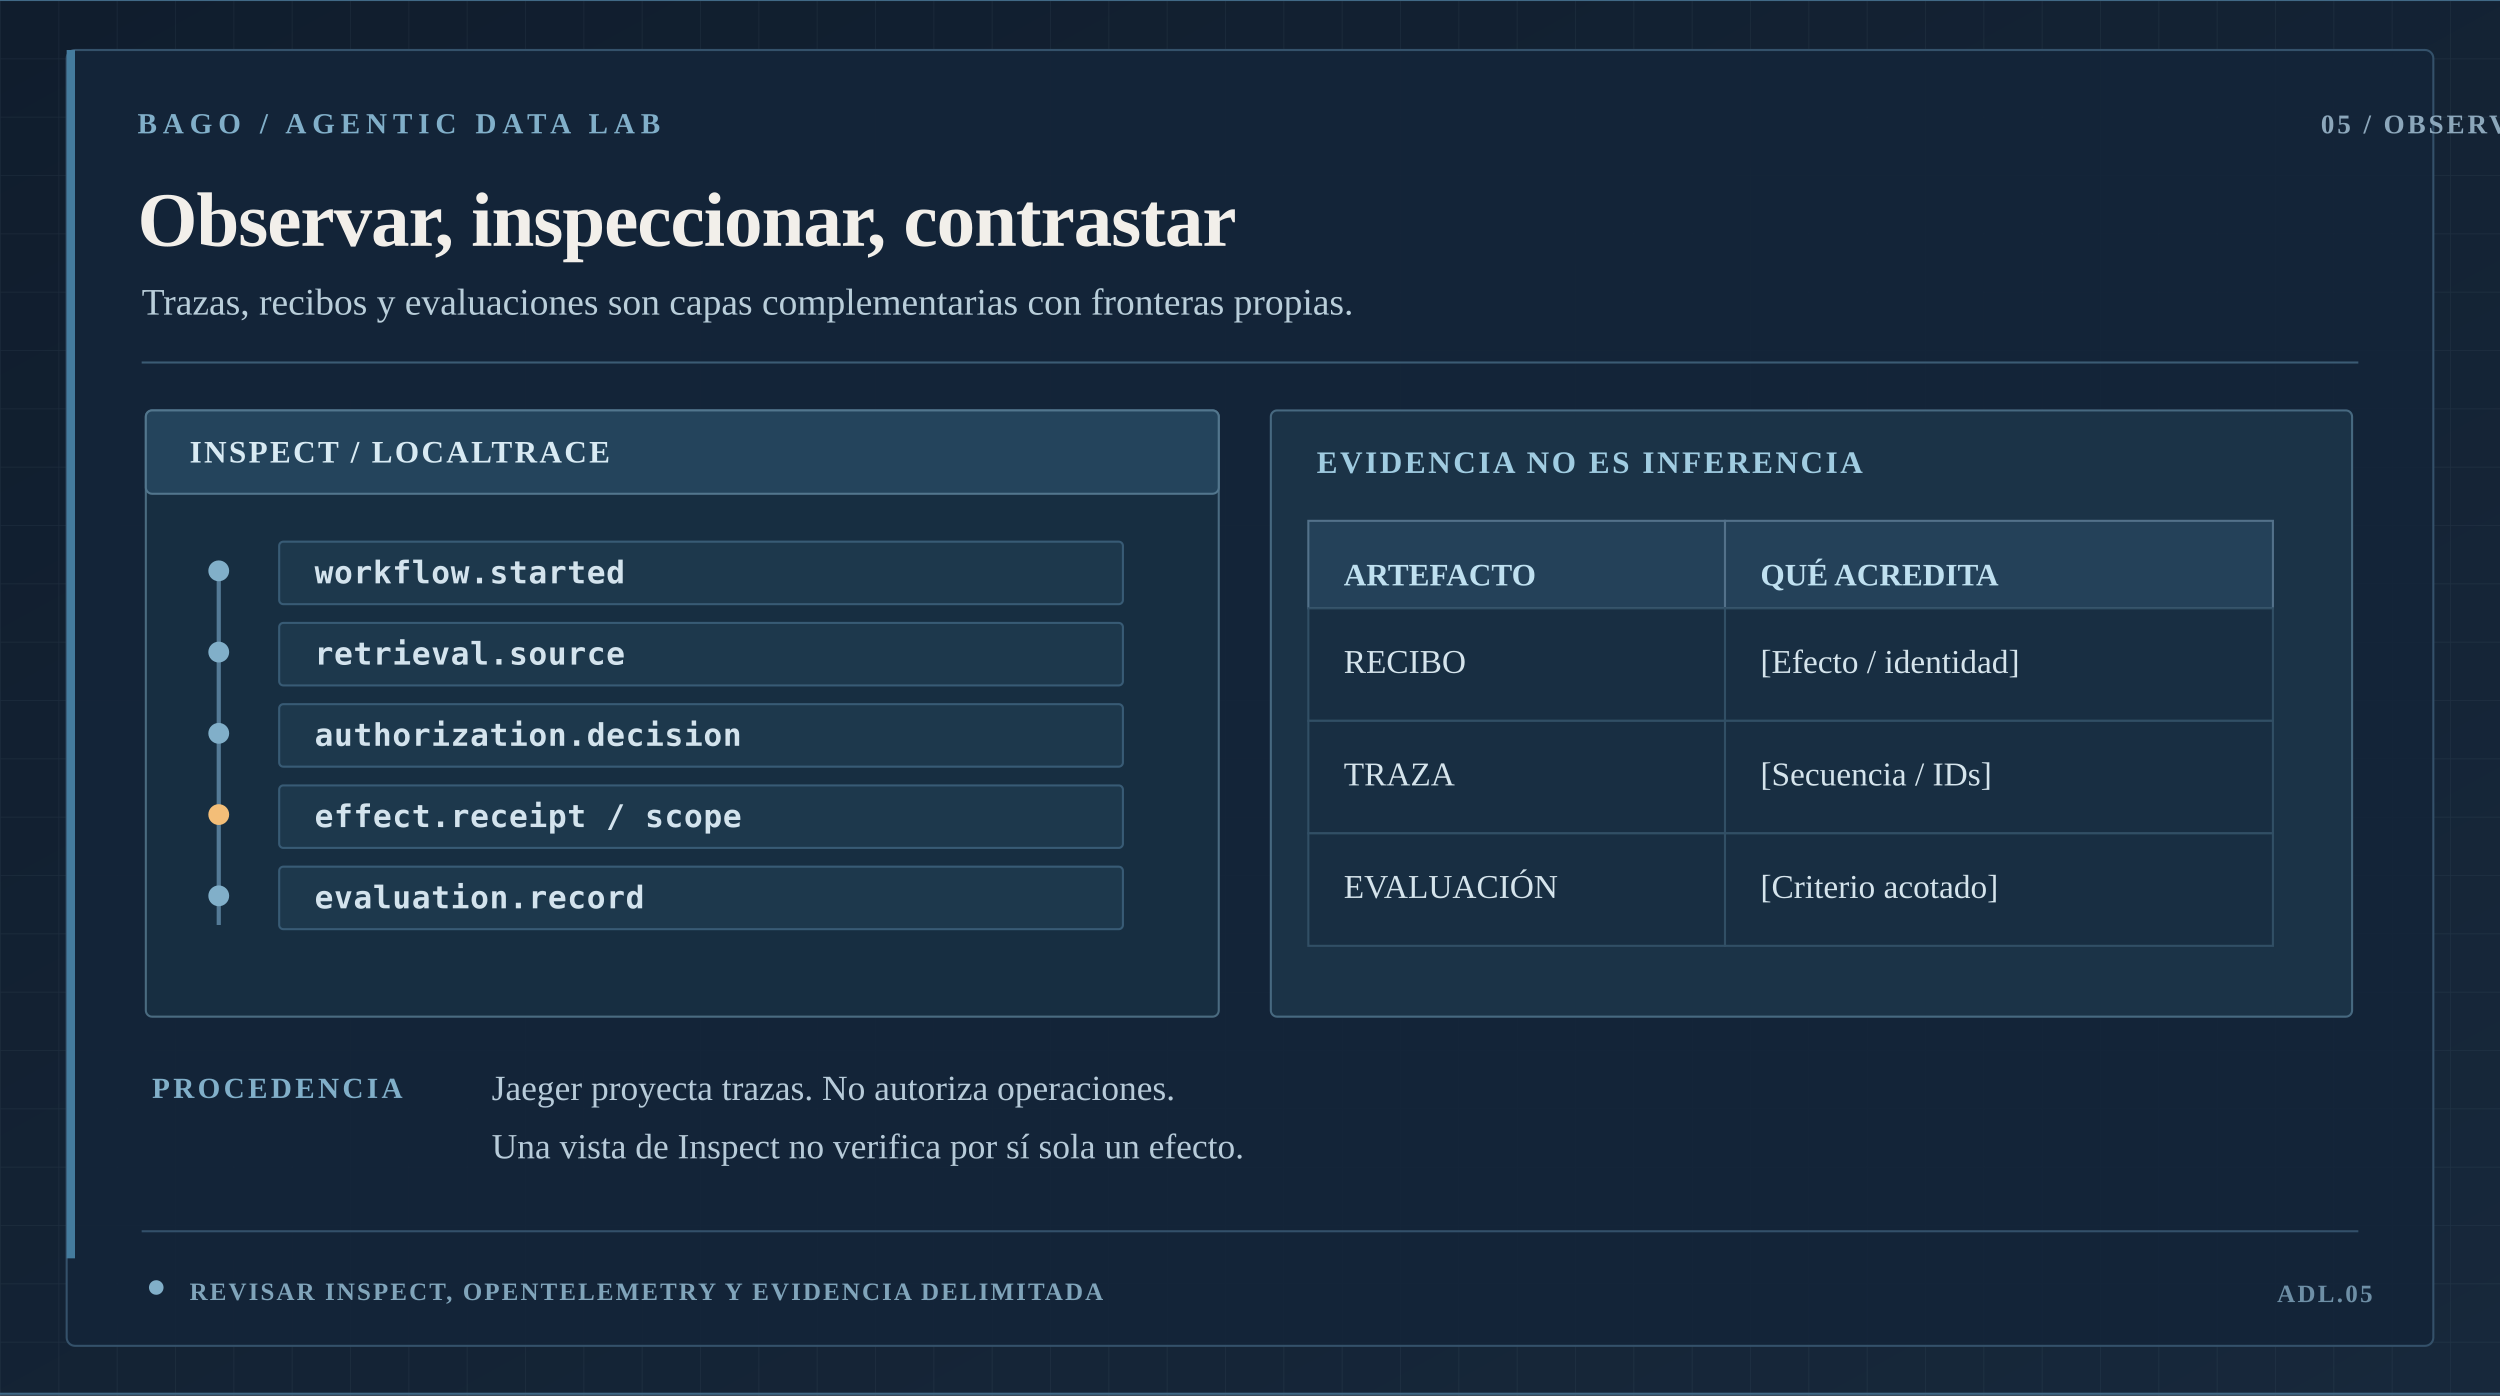
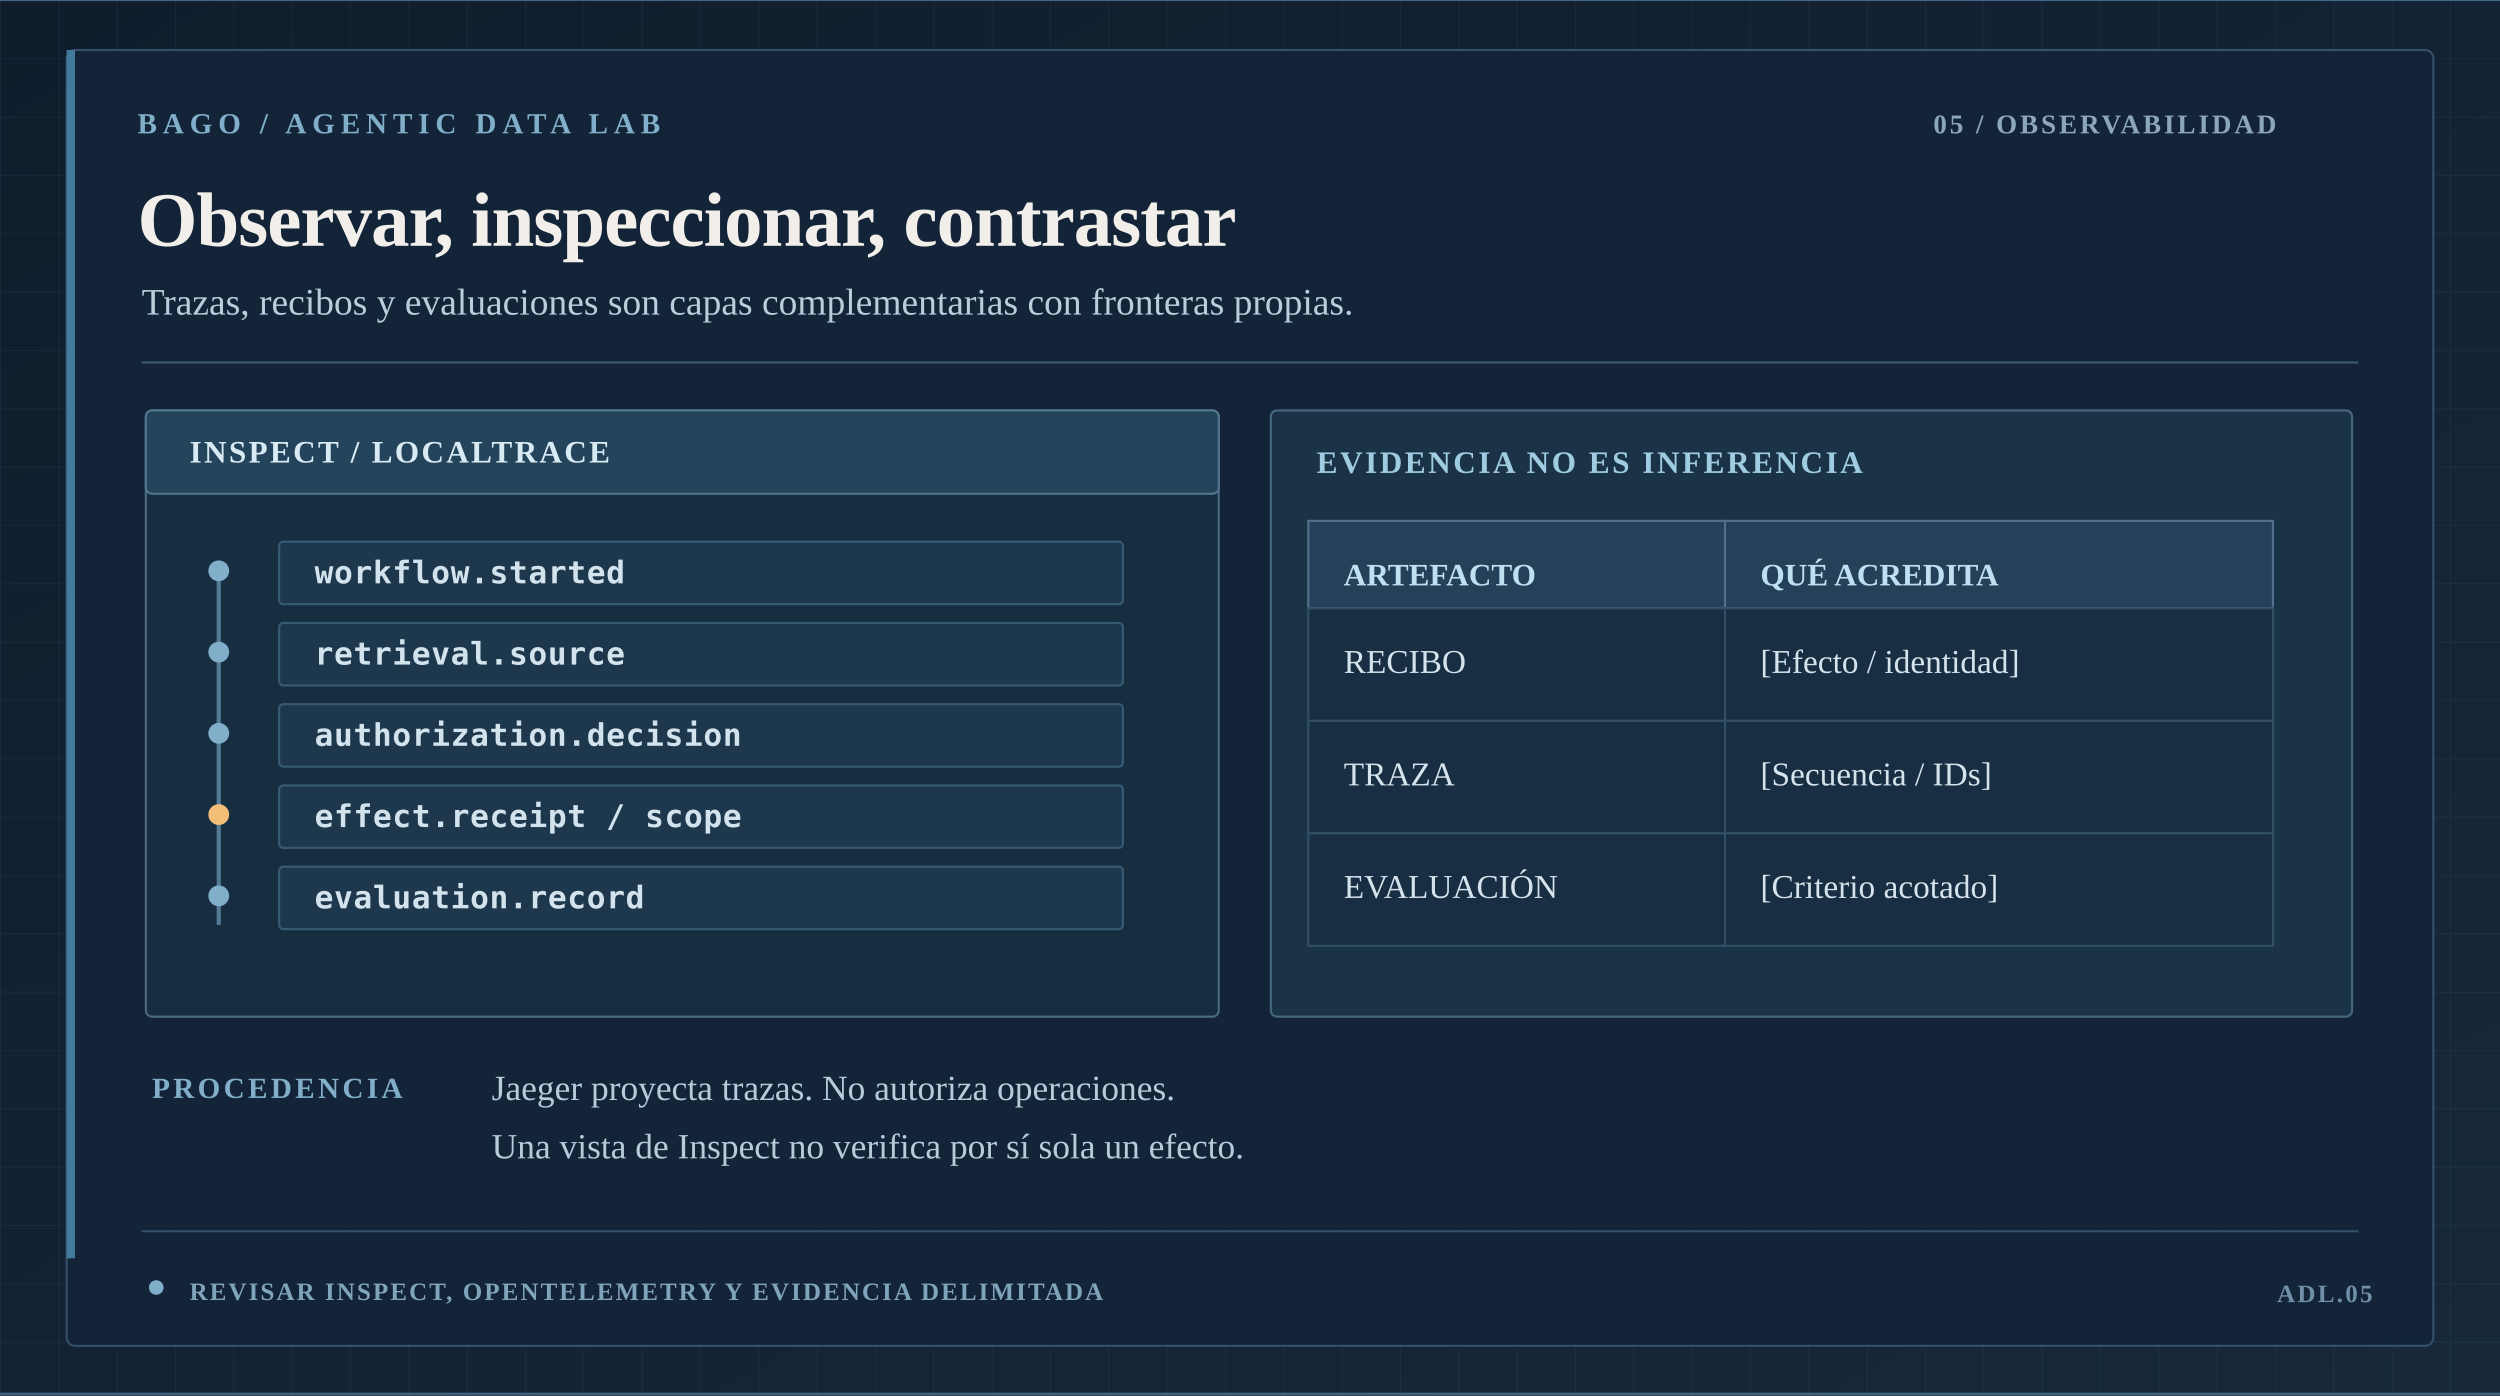
<svg xmlns="http://www.w3.org/2000/svg" width="1200" height="670" viewBox="0 0 1200 670" role="img" aria-labelledby="ttl des">
  <defs>
    <linearGradient id="bg" x1="0" x2="1" y1="0" y2="1">
      <stop stop-color="#101d2d" />
      <stop offset="1" stop-color="#17283b" />
    </linearGradient>
    <pattern id="micro" width="28" height="28" patternUnits="userSpaceOnUse">
      <path d="M28 0H0V28" fill="none" stroke="#7C9CB3" stroke-opacity=".10" stroke-width=".7" />
    </pattern>
  </defs>
  <rect width="1200" height="670" fill="url(#bg)" />
  <rect width="1200" height="670" fill="url(#micro)" />
  <path d="M0 0H1200M0 669H1200" stroke="#416986" stroke-width="1" />
  <rect x="32" y="24" width="1136" height="622" rx="4" fill="#142539" fill-opacity=".94" stroke="#34516A" />
  <rect x="32" y="24" width="4" height="580" fill="#447B9D" />
  <text x="66" y="64" fill="#81AFC9" font-size="14" font-weight="750" letter-spacing="2.8">BAGO   /   AGENTIC DATA LAB</text>
-   <text x="1114" y="64" fill="#8CA7BB" font-size="13" font-weight="650" letter-spacing="1.4">05  /  OBSERVABILIDAD</text>
+   <text x="928" y="64" fill="#8CA7BB" font-size="13" font-weight="650" letter-spacing="1.4">05  /  OBSERVABILIDAD</text>
  <text x="66" y="118" fill="#F2EFEA" font-size="37" font-weight="650" letter-spacing="-0.5">Observar, inspeccionar, contrastar</text>
  <text x="68" y="151" fill="#B9CEDA" font-size="18" font-weight="400" letter-spacing="0">Trazas, recibos y evaluaciones son capas complementarias con fronteras propias.</text>
  <path d="M68 174L1132 174" stroke="#3B5B74" stroke-width="1" fill="none" />
  <rect x="70" y="197" width="515" height="291" rx="3" fill="#172E41" stroke="#4A6B80" stroke-width="1" />
  <rect x="70" y="197" width="515" height="40" rx="3" fill="#24445C" stroke="#52768D" stroke-width="1" />
  <text x="91" y="222" fill="#D8EAF3" font-size="15" font-weight="700" letter-spacing="1.1">INSPECT / LOCALTRACE</text>
  <path d="M105 271L105 444" stroke="#547A96" stroke-width="2" fill="none" />
  <circle cx="105" cy="274" r="5" fill="#81AFC9" />
  <rect x="134" y="260" width="405" height="30" rx="2" fill="#1D384C" stroke="#385B75" stroke-width="1" />
  <text x="151" y="280" fill="#D3E3ED" font-size="15" font-weight="550" letter-spacing="0.3" font-family="Consolas,monospace">workflow.started</text>
  <circle cx="105" cy="313" r="5" fill="#81AFC9" />
  <rect x="134" y="299" width="405" height="30" rx="2" fill="#1D384C" stroke="#385B75" stroke-width="1" />
  <text x="151" y="319" fill="#D3E3ED" font-size="15" font-weight="550" letter-spacing="0.3" font-family="Consolas,monospace">retrieval.source</text>
  <circle cx="105" cy="352" r="5" fill="#81AFC9" />
  <rect x="134" y="338" width="405" height="30" rx="2" fill="#1D384C" stroke="#385B75" stroke-width="1" />
  <text x="151" y="358" fill="#D3E3ED" font-size="15" font-weight="550" letter-spacing="0.3" font-family="Consolas,monospace">authorization.decision</text>
  <circle cx="105" cy="391" r="5" fill="#F3BE78" />
  <rect x="134" y="377" width="405" height="30" rx="2" fill="#1D384C" stroke="#385B75" stroke-width="1" />
  <text x="151" y="397" fill="#D3E3ED" font-size="15" font-weight="550" letter-spacing="0.3" font-family="Consolas,monospace">effect.receipt / scope</text>
  <circle cx="105" cy="430" r="5" fill="#81AFC9" />
  <rect x="134" y="416" width="405" height="30" rx="2" fill="#1D384C" stroke="#385B75" stroke-width="1" />
  <text x="151" y="436" fill="#D3E3ED" font-size="15" font-weight="550" letter-spacing="0.3" font-family="Consolas,monospace">evaluation.record</text>
  <rect x="610" y="197" width="519" height="291" rx="3" fill="#1B3347" stroke="#476980" stroke-width="1" />
  <text x="632" y="227" fill="#A0CCE1" font-size="15" font-weight="750" letter-spacing="1.2">EVIDENCIA NO ES INFERENCIA</text>
  <rect x="628" y="250" width="200" height="42" rx="0" fill="#244159" stroke="#53718A" stroke-width="1" />
  <text x="645" y="281" fill="#BFE0F0" font-size="15" font-weight="700" letter-spacing="0">ARTEFACTO</text>
  <rect x="828" y="250" width="263" height="42" rx="0" fill="#244159" stroke="#53718A" stroke-width="1" />
  <text x="845" y="281" fill="#BFE0F0" font-size="15" font-weight="700" letter-spacing="0">QUÉ ACREDITA</text>
  <rect x="628" y="292" width="200" height="54" rx="0" fill="#182E42" stroke="#314F65" stroke-width="1" />
  <text x="645" y="323" fill="#D5E4EC" font-size="16" font-weight="450" letter-spacing="0">RECIBO</text>
  <rect x="828" y="292" width="263" height="54" rx="0" fill="#182E42" stroke="#314F65" stroke-width="1" />
  <text x="845" y="323" fill="#D5E4EC" font-size="16" font-weight="450" letter-spacing="0">[Efecto / identidad]</text>
  <rect x="628" y="346" width="200" height="54" rx="0" fill="#182E42" stroke="#314F65" stroke-width="1" />
  <text x="645" y="377" fill="#D5E4EC" font-size="16" font-weight="450" letter-spacing="0">TRAZA</text>
  <rect x="828" y="346" width="263" height="54" rx="0" fill="#182E42" stroke="#314F65" stroke-width="1" />
  <text x="845" y="377" fill="#D5E4EC" font-size="16" font-weight="450" letter-spacing="0">[Secuencia / IDs]</text>
  <rect x="628" y="400" width="200" height="54" rx="0" fill="#182E42" stroke="#314F65" stroke-width="1" />
  <text x="645" y="431" fill="#D5E4EC" font-size="16" font-weight="450" letter-spacing="0">EVALUACIÓN</text>
  <rect x="828" y="400" width="263" height="54" rx="0" fill="#182E42" stroke="#314F65" stroke-width="1" />
  <text x="845" y="431" fill="#D5E4EC" font-size="16" font-weight="450" letter-spacing="0">[Criterio acotado]</text>
  <text x="73" y="527" fill="#81AFC9" font-size="14" font-weight="750" letter-spacing="1.6">PROCEDENCIA</text>
  <text x="236" y="528" fill="#B7CBD9" font-size="17" font-weight="450" letter-spacing="0">Jaeger proyecta trazas. No autoriza operaciones.</text>
  <text x="236" y="556" fill="#B7CBD9" font-size="17" font-weight="450" letter-spacing="0">Una vista de Inspect no verifica por sí sola un efecto.</text>
  <path d="M68 591L1132 591" stroke="#33506A" stroke-width="1" fill="none" />
  <circle cx="75" cy="618" r="3.5" fill="#81AFC9" />
  <text x="91" y="624" fill="#80A4BA" font-size="12" font-weight="650" letter-spacing="1">REVISAR INSPECT, OPENTELEMETRY Y EVIDENCIA DELIMITADA</text>
  <text x="1093" y="625" fill="#6E8FA6" font-size="12" font-weight="650" letter-spacing="1.1">ADL.05</text>
</svg>
